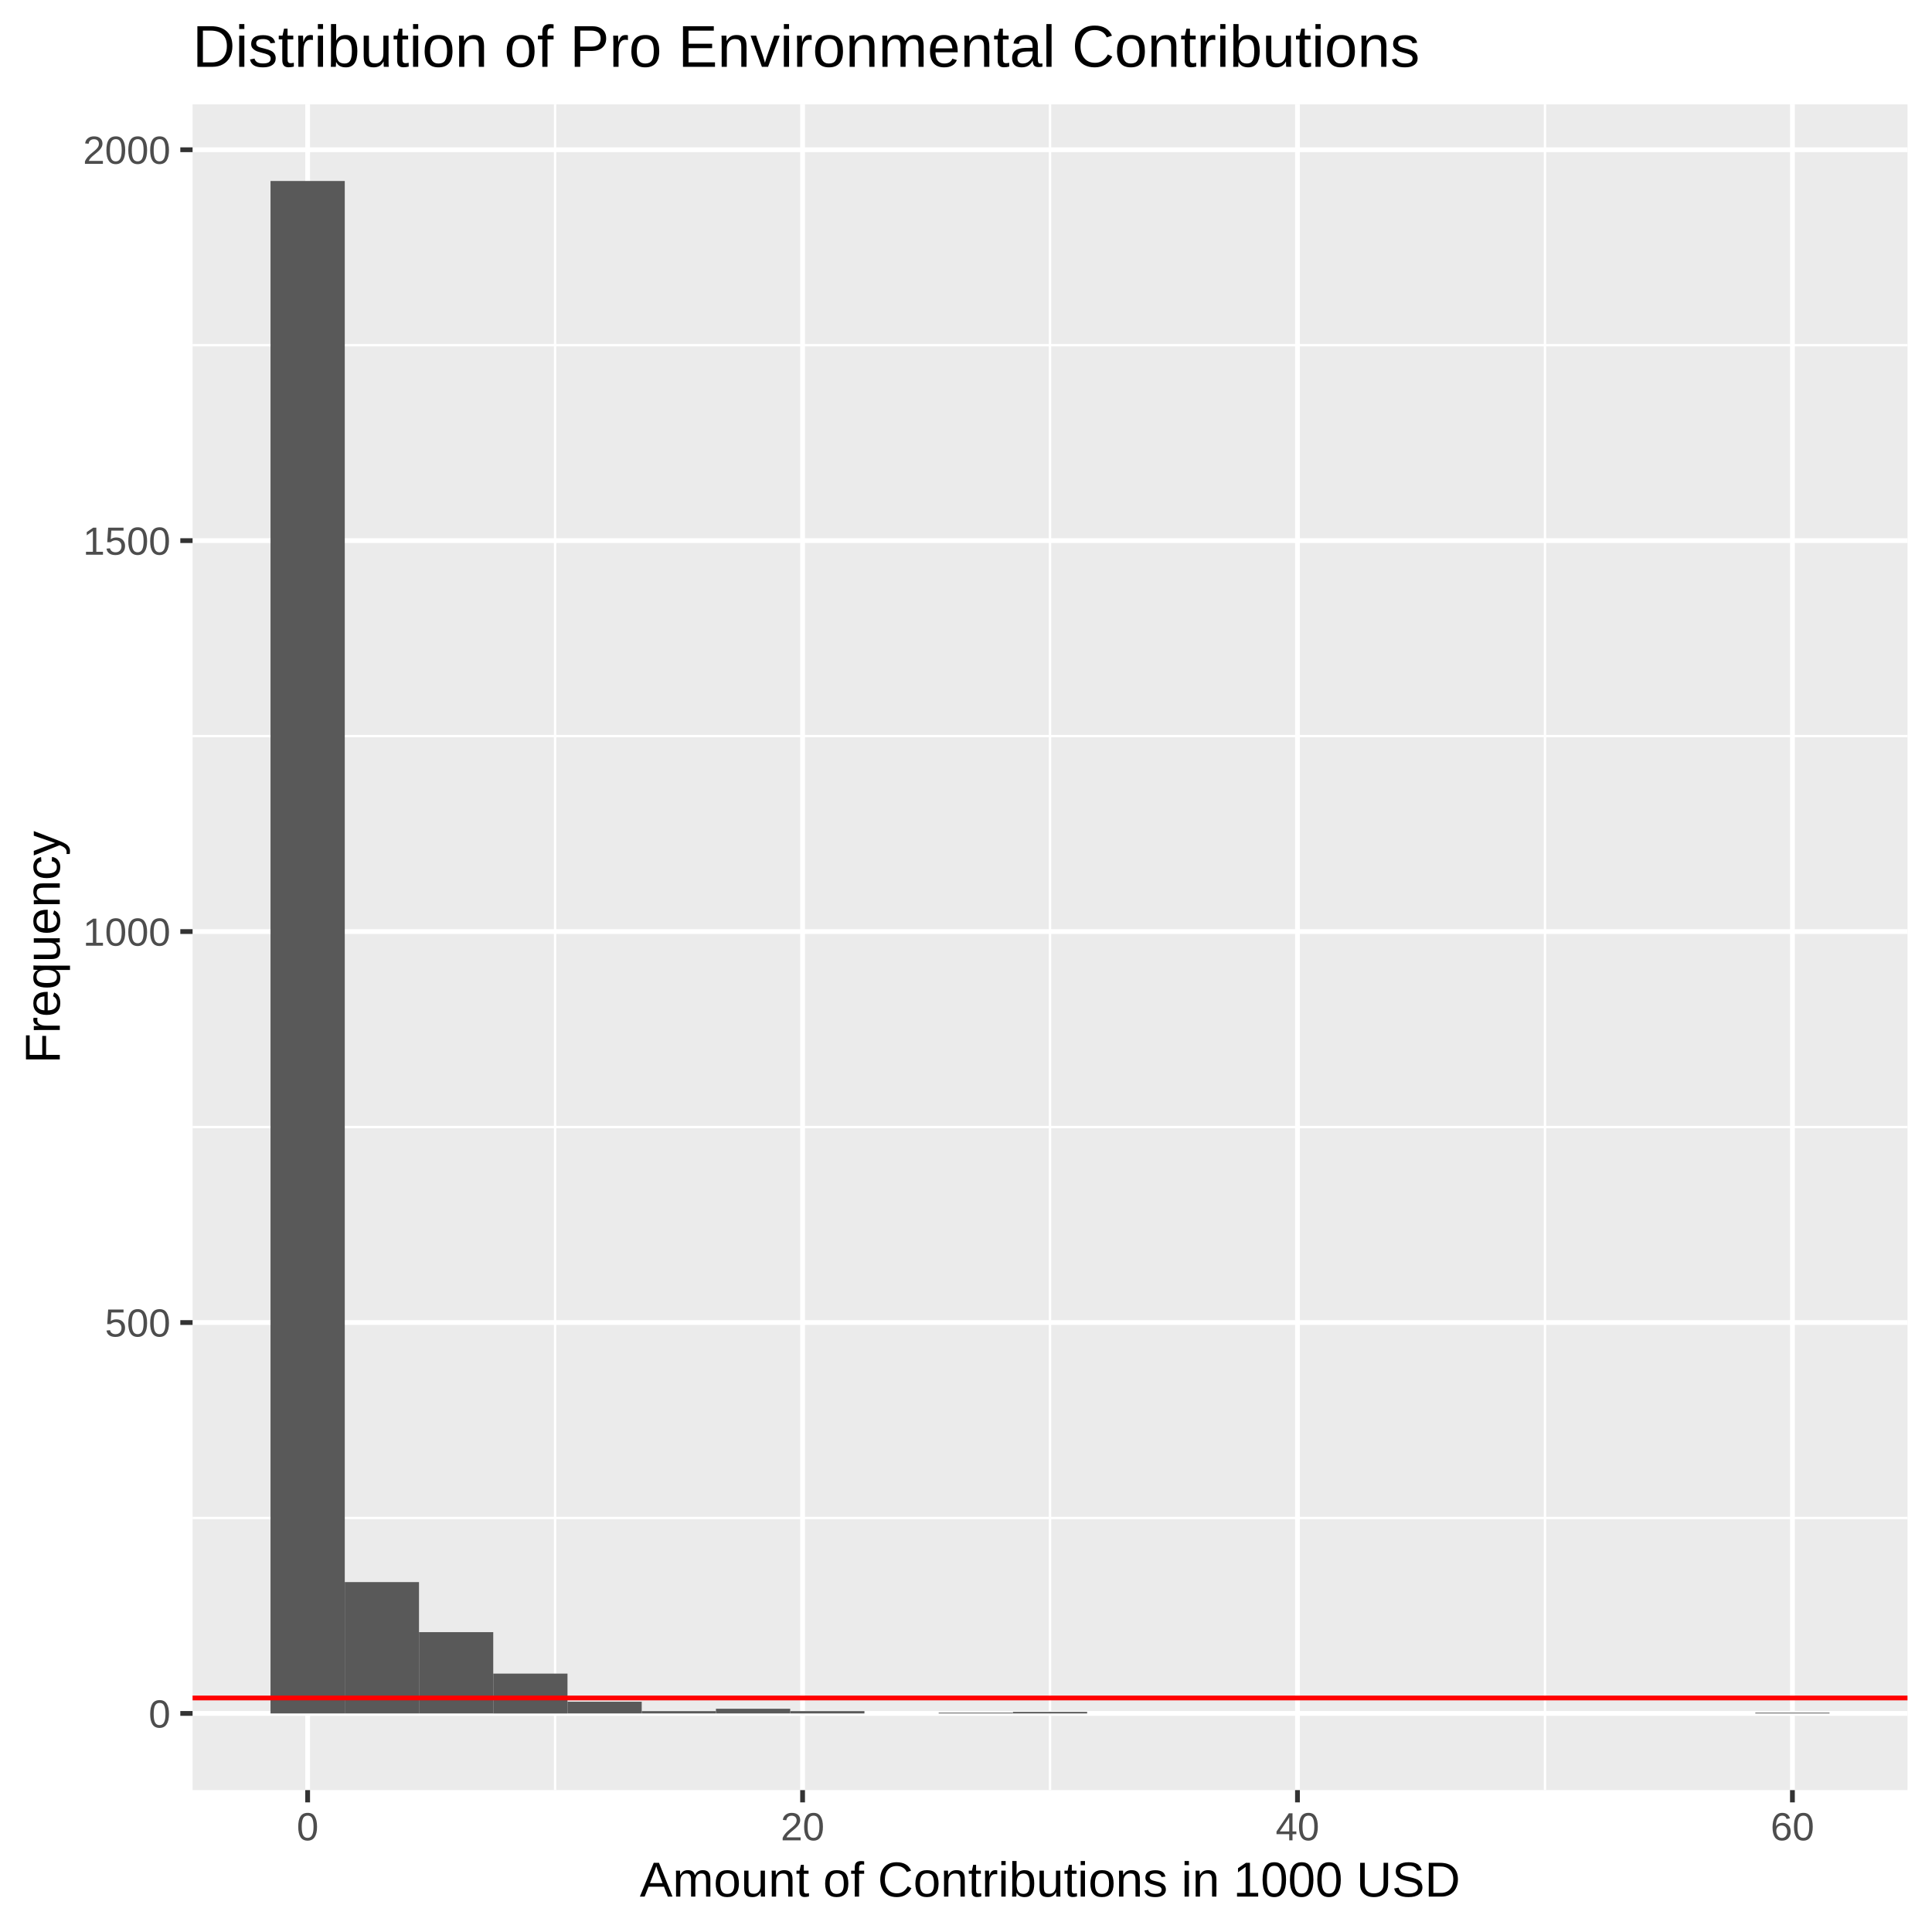
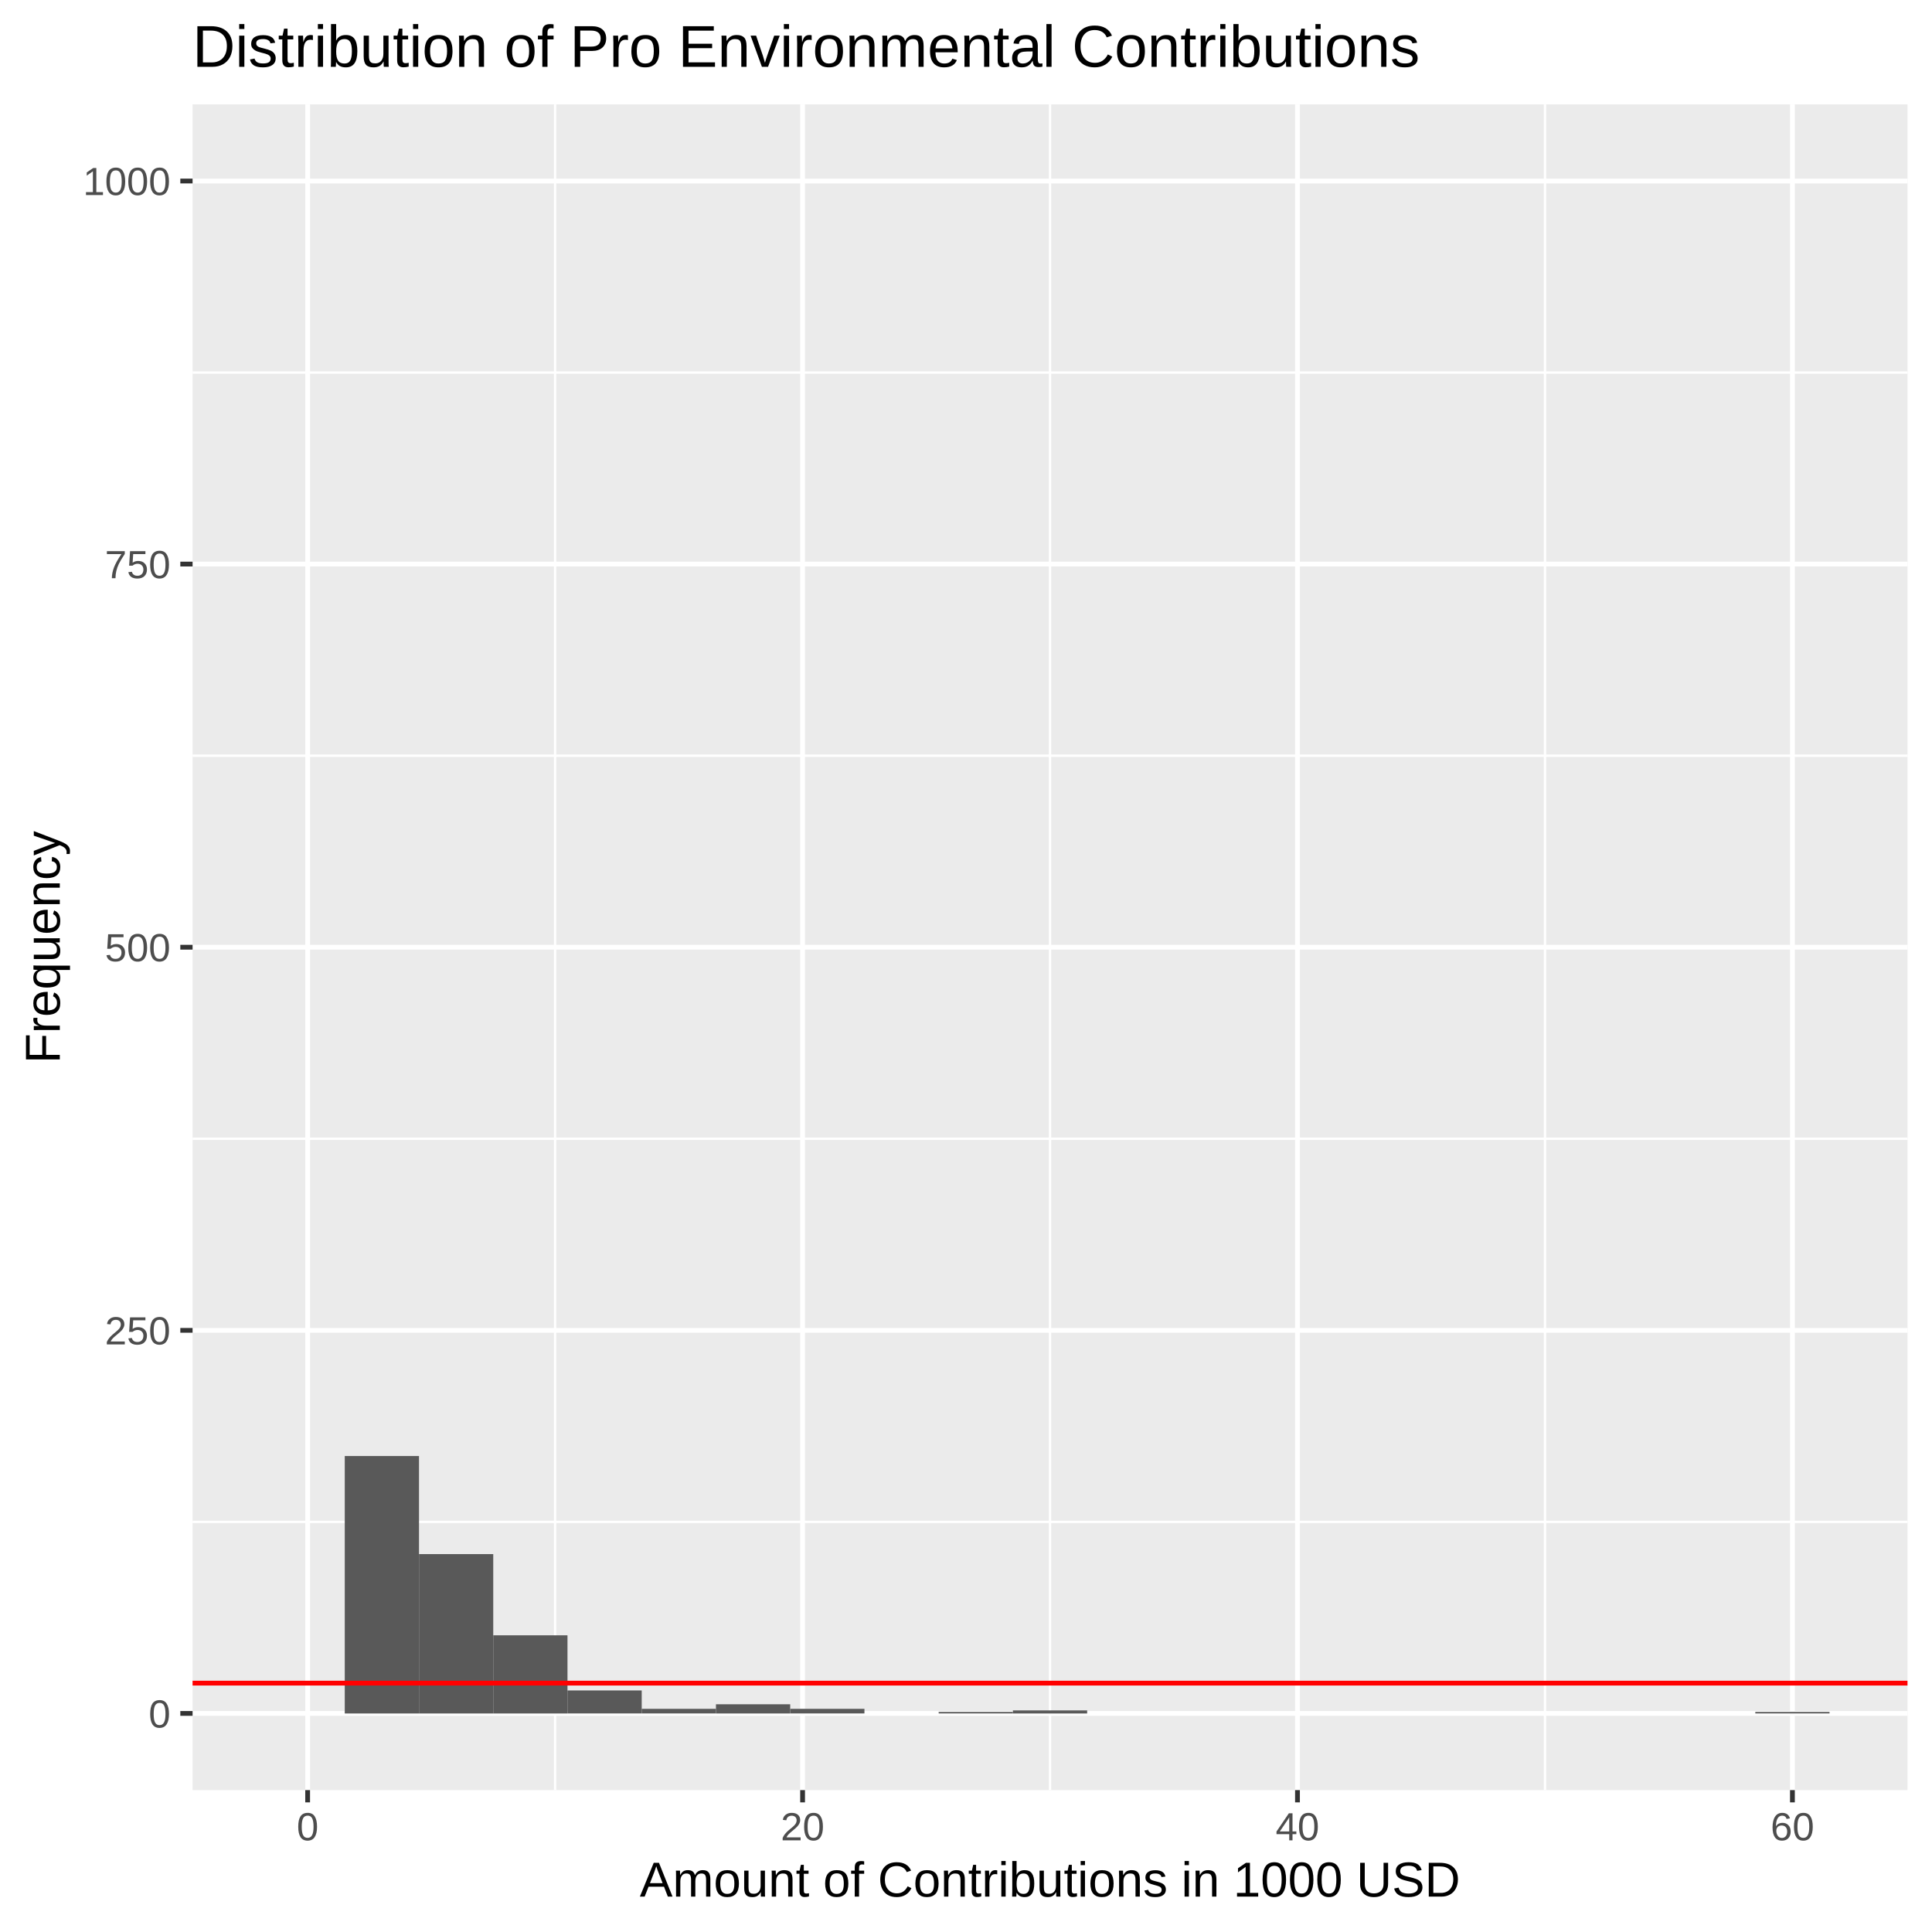
<svg xmlns="http://www.w3.org/2000/svg" class="svglite" width="432.00pt" height="432.00pt" viewBox="0 0 432.00 432.00">
  <defs>
    <style type="text/css">
    .svglite line, .svglite polyline, .svglite polygon, .svglite path, .svglite rect, .svglite circle {
      fill: none;
      stroke: #000000;
      stroke-linecap: round;
      stroke-linejoin: round;
      stroke-miterlimit: 10.00;
    }
    .svglite text {
      white-space: pre;
    }
  </style>
  </defs>
  <rect width="100%" height="100%" style="stroke: none; fill: #FFFFFF;" />
  <defs>
    <clipPath id="cpMC4wMHw0MzIuMDB8MC4wMHw0MzIuMDA=">
      <rect x="0.00" y="0.00" width="432.00" height="432.00" />
    </clipPath>
  </defs>
  <g clip-path="url(#cpMC4wMHw0MzIuMDB8MC4wMHw0MzIuMDA=)">
    <rect x="0" y="0" width="432.00" height="432.00" style="stroke-width: 1.07; stroke: #FFFFFF; fill: #FFFFFF;" />
  </g>
  <defs>
    <clipPath id="cpNDMuMDZ8NDI2LjUyfDIzLjM0fDQwMC4yNw==">
      <rect x="43.06" y="23.34" width="383.46" height="376.93" />
    </clipPath>
  </defs>
  <g clip-path="url(#cpNDMuMDZ8NDI2LjUyfDIzLjM0fDQwMC4yNw==)">
    <rect x="43.06" y="23.34" width="383.46" height="376.93" style="stroke-width: 1.07; stroke: none; fill: #EBEBEB;" />
-     <polyline points="43.06,339.43 426.52,339.43 " style="stroke-width: 0.53; stroke: #FFFFFF; stroke-linecap: butt;" />
-     <polyline points="43.06,252.01 426.52,252.01 " style="stroke-width: 0.53; stroke: #FFFFFF; stroke-linecap: butt;" />
-     <polyline points="43.06,164.60 426.52,164.60 " style="stroke-width: 0.53; stroke: #FFFFFF; stroke-linecap: butt;" />
-     <polyline points="43.06,77.18 426.52,77.18 " style="stroke-width: 0.53; stroke: #FFFFFF; stroke-linecap: butt;" />
+     <polyline points="43.06,340.30 426.52,340.30 " style="stroke-width: 0.53; stroke: #FFFFFF; stroke-linecap: butt;" />
+     <polyline points="43.06,254.63 426.52,254.63 " style="stroke-width: 0.53; stroke: #FFFFFF; stroke-linecap: butt;" />
+     <polyline points="43.06,168.97 426.52,168.97 " style="stroke-width: 0.53; stroke: #FFFFFF; stroke-linecap: butt;" />
+     <polyline points="43.06,83.30 426.52,83.30 " style="stroke-width: 0.53; stroke: #FFFFFF; stroke-linecap: butt;" />
    <polyline points="124.12,400.27 124.12,23.34 " style="stroke-width: 0.53; stroke: #FFFFFF; stroke-linecap: butt;" />
    <polyline points="234.79,400.27 234.79,23.34 " style="stroke-width: 0.53; stroke: #FFFFFF; stroke-linecap: butt;" />
    <polyline points="345.46,400.27 345.46,23.34 " style="stroke-width: 0.53; stroke: #FFFFFF; stroke-linecap: butt;" />
    <polyline points="43.06,383.13 426.52,383.13 " style="stroke-width: 1.07; stroke: #FFFFFF; stroke-linecap: butt;" />
-     <polyline points="43.06,295.72 426.52,295.72 " style="stroke-width: 1.07; stroke: #FFFFFF; stroke-linecap: butt;" />
-     <polyline points="43.06,208.30 426.52,208.30 " style="stroke-width: 1.07; stroke: #FFFFFF; stroke-linecap: butt;" />
-     <polyline points="43.06,120.89 426.52,120.89 " style="stroke-width: 1.07; stroke: #FFFFFF; stroke-linecap: butt;" />
-     <polyline points="43.06,33.48 426.52,33.48 " style="stroke-width: 1.07; stroke: #FFFFFF; stroke-linecap: butt;" />
+     <polyline points="43.06,297.47 426.52,297.47 " style="stroke-width: 1.07; stroke: #FFFFFF; stroke-linecap: butt;" />
+     <polyline points="43.06,211.80 426.52,211.80 " style="stroke-width: 1.07; stroke: #FFFFFF; stroke-linecap: butt;" />
+     <polyline points="43.06,126.13 426.52,126.13 " style="stroke-width: 1.07; stroke: #FFFFFF; stroke-linecap: butt;" />
+     <polyline points="43.06,40.47 426.52,40.47 " style="stroke-width: 1.07; stroke: #FFFFFF; stroke-linecap: butt;" />
    <polyline points="68.79,400.27 68.79,23.34 " style="stroke-width: 1.07; stroke: #FFFFFF; stroke-linecap: butt;" />
    <polyline points="179.46,400.27 179.46,23.34 " style="stroke-width: 1.07; stroke: #FFFFFF; stroke-linecap: butt;" />
    <polyline points="290.12,400.27 290.12,23.34 " style="stroke-width: 1.07; stroke: #FFFFFF; stroke-linecap: butt;" />
    <polyline points="400.79,400.27 400.79,23.34 " style="stroke-width: 1.07; stroke: #FFFFFF; stroke-linecap: butt;" />
-     <rect x="60.49" y="40.47" width="16.60" height="342.66" style="stroke-width: 1.07; stroke: none; stroke-linecap: butt; stroke-linejoin: miter; fill: #595959;" />
-     <rect x="77.09" y="353.76" width="16.60" height="29.37" style="stroke-width: 1.07; stroke: none; stroke-linecap: butt; stroke-linejoin: miter; fill: #595959;" />
-     <rect x="93.69" y="364.95" width="16.60" height="18.18" style="stroke-width: 1.07; stroke: none; stroke-linecap: butt; stroke-linejoin: miter; fill: #595959;" />
-     <rect x="110.29" y="374.22" width="16.60" height="8.92" style="stroke-width: 1.07; stroke: none; stroke-linecap: butt; stroke-linejoin: miter; fill: #595959;" />
-     <rect x="126.89" y="380.51" width="16.60" height="2.62" style="stroke-width: 1.07; stroke: none; stroke-linecap: butt; stroke-linejoin: miter; fill: #595959;" />
-     <rect x="143.49" y="382.61" width="16.60" height="0.52" style="stroke-width: 1.07; stroke: none; stroke-linecap: butt; stroke-linejoin: miter; fill: #595959;" />
-     <rect x="160.09" y="382.08" width="16.60" height="1.05" style="stroke-width: 1.07; stroke: none; stroke-linecap: butt; stroke-linejoin: miter; fill: #595959;" />
-     <rect x="176.69" y="382.61" width="16.60" height="0.52" style="stroke-width: 1.07; stroke: none; stroke-linecap: butt; stroke-linejoin: miter; fill: #595959;" />
+     <rect x="77.09" y="325.57" width="16.60" height="57.57" style="stroke-width: 1.07; stroke: none; stroke-linecap: butt; stroke-linejoin: miter; fill: #595959;" />
+     <rect x="93.69" y="347.50" width="16.60" height="35.64" style="stroke-width: 1.07; stroke: none; stroke-linecap: butt; stroke-linejoin: miter; fill: #595959;" />
+     <rect x="110.29" y="365.66" width="16.60" height="17.48" style="stroke-width: 1.07; stroke: none; stroke-linecap: butt; stroke-linejoin: miter; fill: #595959;" />
+     <rect x="126.89" y="377.99" width="16.60" height="5.14" style="stroke-width: 1.07; stroke: none; stroke-linecap: butt; stroke-linejoin: miter; fill: #595959;" />
+     <rect x="143.49" y="382.10" width="16.60" height="1.03" style="stroke-width: 1.07; stroke: none; stroke-linecap: butt; stroke-linejoin: miter; fill: #595959;" />
+     <rect x="160.09" y="381.08" width="16.60" height="2.06" style="stroke-width: 1.07; stroke: none; stroke-linecap: butt; stroke-linejoin: miter; fill: #595959;" />
+     <rect x="176.69" y="382.10" width="16.60" height="1.03" style="stroke-width: 1.07; stroke: none; stroke-linecap: butt; stroke-linejoin: miter; fill: #595959;" />
    <rect x="193.29" y="383.13" width="16.60" height="0.00" style="stroke-width: 1.07; stroke: none; stroke-linecap: butt; stroke-linejoin: miter; fill: #595959;" />
-     <rect x="209.89" y="382.96" width="16.60" height="0.17" style="stroke-width: 1.07; stroke: none; stroke-linecap: butt; stroke-linejoin: miter; fill: #595959;" />
-     <rect x="226.49" y="382.78" width="16.60" height="0.35" style="stroke-width: 1.07; stroke: none; stroke-linecap: butt; stroke-linejoin: miter; fill: #595959;" />
+     <rect x="209.89" y="382.79" width="16.60" height="0.34" style="stroke-width: 1.07; stroke: none; stroke-linecap: butt; stroke-linejoin: miter; fill: #595959;" />
+     <rect x="226.49" y="382.45" width="16.60" height="0.69" style="stroke-width: 1.07; stroke: none; stroke-linecap: butt; stroke-linejoin: miter; fill: #595959;" />
    <rect x="243.09" y="383.13" width="16.60" height="0.00" style="stroke-width: 1.07; stroke: none; stroke-linecap: butt; stroke-linejoin: miter; fill: #595959;" />
    <rect x="259.69" y="383.13" width="16.60" height="0.00" style="stroke-width: 1.07; stroke: none; stroke-linecap: butt; stroke-linejoin: miter; fill: #595959;" />
    <rect x="276.29" y="383.13" width="16.60" height="0.00" style="stroke-width: 1.07; stroke: none; stroke-linecap: butt; stroke-linejoin: miter; fill: #595959;" />
    <rect x="292.89" y="383.13" width="16.60" height="0.00" style="stroke-width: 1.07; stroke: none; stroke-linecap: butt; stroke-linejoin: miter; fill: #595959;" />
    <rect x="309.49" y="383.13" width="16.60" height="0.00" style="stroke-width: 1.07; stroke: none; stroke-linecap: butt; stroke-linejoin: miter; fill: #595959;" />
    <rect x="326.09" y="383.13" width="16.60" height="0.00" style="stroke-width: 1.07; stroke: none; stroke-linecap: butt; stroke-linejoin: miter; fill: #595959;" />
    <rect x="342.69" y="383.13" width="16.60" height="0.00" style="stroke-width: 1.07; stroke: none; stroke-linecap: butt; stroke-linejoin: miter; fill: #595959;" />
    <rect x="359.29" y="383.13" width="16.60" height="0.00" style="stroke-width: 1.07; stroke: none; stroke-linecap: butt; stroke-linejoin: miter; fill: #595959;" />
    <rect x="375.89" y="383.13" width="16.60" height="0.00" style="stroke-width: 1.07; stroke: none; stroke-linecap: butt; stroke-linejoin: miter; fill: #595959;" />
-     <rect x="392.49" y="382.96" width="16.60" height="0.17" style="stroke-width: 1.07; stroke: none; stroke-linecap: butt; stroke-linejoin: miter; fill: #595959;" />
-     <line x1="43.06" y1="379.67" x2="426.52" y2="379.67" style="stroke-width: 1.07; stroke: #FF0000; stroke-linecap: butt;" />
+     <rect x="392.49" y="382.79" width="16.60" height="0.34" style="stroke-width: 1.07; stroke: none; stroke-linecap: butt; stroke-linejoin: miter; fill: #595959;" />
+     <line x1="43.06" y1="376.35" x2="426.52" y2="376.35" style="stroke-width: 1.07; stroke: #FF0000; stroke-linecap: butt;" />
  </g>
  <g clip-path="url(#cpMC4wMHw0MzIuMDB8MC4wMHw0MzIuMDA=)">
    <text x="38.13" y="386.29" text-anchor="end" style="font-size: 8.80px;fill: #4D4D4D; font-family: &quot;Arial&quot;;" textLength="4.90px" lengthAdjust="spacingAndGlyphs">0</text>
-     <text x="38.13" y="298.87" text-anchor="end" style="font-size: 8.80px;fill: #4D4D4D; font-family: &quot;Arial&quot;;" textLength="14.69px" lengthAdjust="spacingAndGlyphs">500</text>
-     <text x="38.13" y="211.46" text-anchor="end" style="font-size: 8.80px;fill: #4D4D4D; font-family: &quot;Arial&quot;;" textLength="19.58px" lengthAdjust="spacingAndGlyphs">1000</text>
-     <text x="38.13" y="124.04" text-anchor="end" style="font-size: 8.80px;fill: #4D4D4D; font-family: &quot;Arial&quot;;" textLength="19.58px" lengthAdjust="spacingAndGlyphs">1500</text>
-     <text x="38.13" y="36.63" text-anchor="end" style="font-size: 8.80px;fill: #4D4D4D; font-family: &quot;Arial&quot;;" textLength="19.58px" lengthAdjust="spacingAndGlyphs">2000</text>
+     <text x="38.13" y="300.62" text-anchor="end" style="font-size: 8.80px;fill: #4D4D4D; font-family: &quot;Arial&quot;;" textLength="14.69px" lengthAdjust="spacingAndGlyphs">250</text>
+     <text x="38.13" y="214.95" text-anchor="end" style="font-size: 8.80px;fill: #4D4D4D; font-family: &quot;Arial&quot;;" textLength="14.69px" lengthAdjust="spacingAndGlyphs">500</text>
+     <text x="38.13" y="129.29" text-anchor="end" style="font-size: 8.80px;fill: #4D4D4D; font-family: &quot;Arial&quot;;" textLength="14.69px" lengthAdjust="spacingAndGlyphs">750</text>
+     <text x="38.13" y="43.62" text-anchor="end" style="font-size: 8.80px;fill: #4D4D4D; font-family: &quot;Arial&quot;;" textLength="19.58px" lengthAdjust="spacingAndGlyphs">1000</text>
    <polyline points="40.32,383.13 43.06,383.13 " style="stroke-width: 1.07; stroke: #333333; stroke-linecap: butt;" />
-     <polyline points="40.32,295.72 43.06,295.72 " style="stroke-width: 1.07; stroke: #333333; stroke-linecap: butt;" />
-     <polyline points="40.32,208.30 43.06,208.30 " style="stroke-width: 1.07; stroke: #333333; stroke-linecap: butt;" />
-     <polyline points="40.32,120.89 43.06,120.89 " style="stroke-width: 1.07; stroke: #333333; stroke-linecap: butt;" />
-     <polyline points="40.32,33.48 43.06,33.48 " style="stroke-width: 1.07; stroke: #333333; stroke-linecap: butt;" />
+     <polyline points="40.32,297.47 43.06,297.47 " style="stroke-width: 1.07; stroke: #333333; stroke-linecap: butt;" />
+     <polyline points="40.32,211.80 43.06,211.80 " style="stroke-width: 1.07; stroke: #333333; stroke-linecap: butt;" />
+     <polyline points="40.32,126.13 43.06,126.13 " style="stroke-width: 1.07; stroke: #333333; stroke-linecap: butt;" />
+     <polyline points="40.32,40.47 43.06,40.47 " style="stroke-width: 1.07; stroke: #333333; stroke-linecap: butt;" />
    <polyline points="68.79,403.01 68.79,400.27 " style="stroke-width: 1.07; stroke: #333333; stroke-linecap: butt;" />
    <polyline points="179.46,403.01 179.46,400.27 " style="stroke-width: 1.07; stroke: #333333; stroke-linecap: butt;" />
    <polyline points="290.12,403.01 290.12,400.27 " style="stroke-width: 1.07; stroke: #333333; stroke-linecap: butt;" />
    <polyline points="400.79,403.01 400.79,400.27 " style="stroke-width: 1.07; stroke: #333333; stroke-linecap: butt;" />
    <text x="68.79" y="411.50" text-anchor="middle" style="font-size: 8.80px;fill: #4D4D4D; font-family: &quot;Arial&quot;;" textLength="4.90px" lengthAdjust="spacingAndGlyphs">0</text>
    <text x="179.46" y="411.50" text-anchor="middle" style="font-size: 8.80px;fill: #4D4D4D; font-family: &quot;Arial&quot;;" textLength="9.79px" lengthAdjust="spacingAndGlyphs">20</text>
    <text x="290.12" y="411.50" text-anchor="middle" style="font-size: 8.80px;fill: #4D4D4D; font-family: &quot;Arial&quot;;" textLength="9.79px" lengthAdjust="spacingAndGlyphs">40</text>
    <text x="400.79" y="411.50" text-anchor="middle" style="font-size: 8.80px;fill: #4D4D4D; font-family: &quot;Arial&quot;;" textLength="9.79px" lengthAdjust="spacingAndGlyphs">60</text>
    <text x="234.79" y="424.09" text-anchor="middle" style="font-size: 11.00px; font-family: &quot;Arial&quot;;" textLength="183.43px" lengthAdjust="spacingAndGlyphs">Amount of Contributions in 1000 USD</text>
    <text transform="translate(13.37,211.80) rotate(-90)" text-anchor="middle" style="font-size: 11.00px; font-family: &quot;Arial&quot;;" textLength="51.98px" lengthAdjust="spacingAndGlyphs">Frequency</text>
    <text x="43.06" y="14.94" style="font-size: 13.20px; font-family: &quot;Arial&quot;;" textLength="274.21px" lengthAdjust="spacingAndGlyphs">Distribution of Pro Environmental Contributions</text>
  </g>
</svg>
